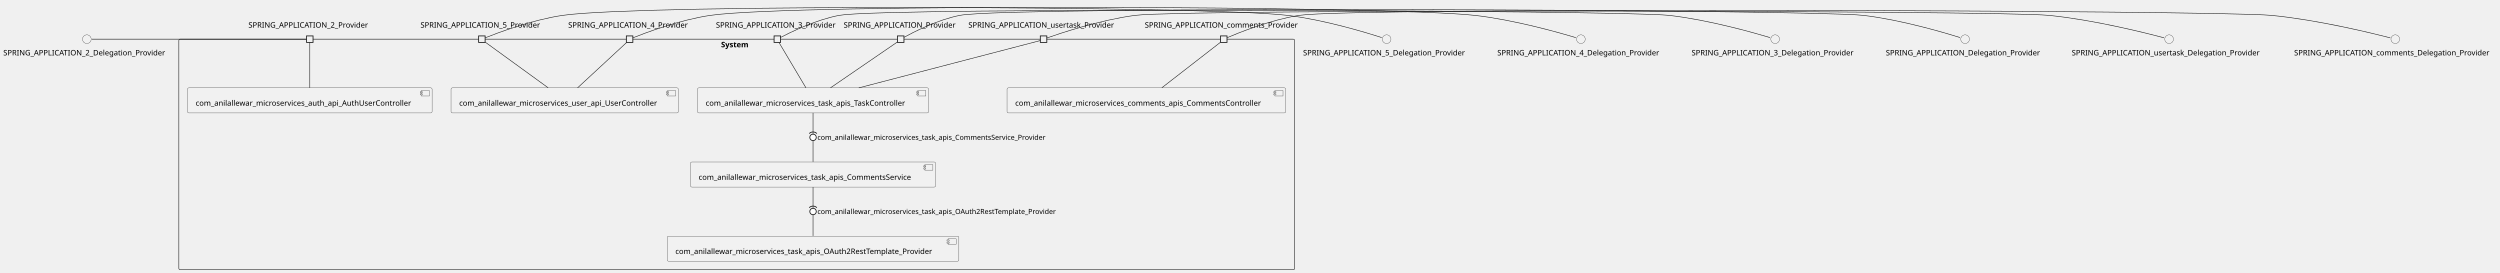
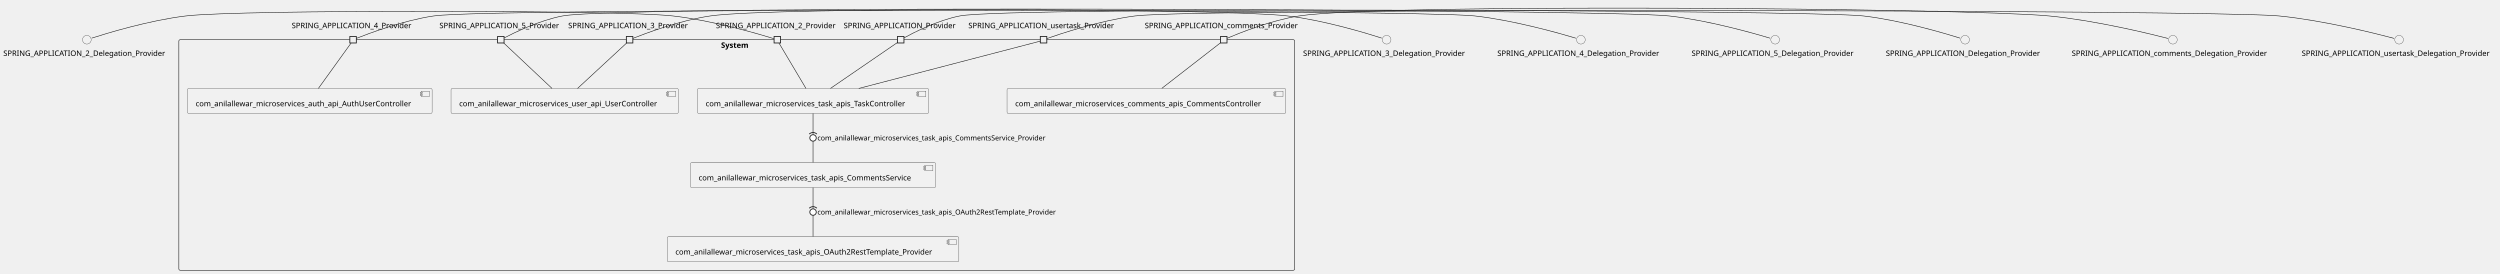
- <svg xmlns="http://www.w3.org/2000/svg" xmlns:xlink="http://www.w3.org/1999/xlink" contentStyleType="text/css" height="504px" preserveAspectRatio="none" style="width:4620px;height:504px;background:#FFFFFF;" version="1.1" viewBox="0 0 4620 504" width="4620px" zoomAndPan="magnify">
+ <svg xmlns="http://www.w3.org/2000/svg" xmlns:xlink="http://www.w3.org/1999/xlink" contentStyleType="text/css" height="505px" preserveAspectRatio="none" style="width:4620px;height:505px;background:#FFFFFF;" version="1.1" viewBox="0 0 4620 505" width="4620px" zoomAndPan="magnify">
  <defs />
  <g>
    <g id="cluster_System">
-       <rect fill="none" height="426" rx="2.5" ry="2.5" style="stroke:#181818;stroke-width:1.0;" width="2062" x="330.5" y="72.38" />
-       <text fill="#000000" font-family="sans-serif" font-size="14" font-weight="bold" lengthAdjust="spacing" textLength="58" x="1332.5" y="87.375">System</text>
+       <rect fill="none" height="426" rx="2.5" ry="2.5" style="stroke:#181818;stroke-width:1.0;" width="2062" x="330.5" y="73.42" />
+       <text fill="#000000" font-family="sans-serif" font-size="14" font-weight="bold" lengthAdjust="spacing" textLength="58" x="1332.5" y="88.415">System</text>
    </g>
    <g id="elem_com_anilallewar_microservices_auth_api_AuthUserController">
-       <a href="anilallewar-microservices-basics-spring-boot.repository#_QuNy6kr1Ee-LV52qqLbX2w" target="_top" title="anilallewar-microservices-basics-spring-boot.repository#_QuNy6kr1Ee-LV52qqLbX2w" xlink:actuate="onRequest" xlink:href="anilallewar-microservices-basics-spring-boot.repository#_QuNy6kr1Ee-LV52qqLbX2w" xlink:show="new" xlink:title="anilallewar-microservices-basics-spring-boot.repository#_QuNy6kr1Ee-LV52qqLbX2w" xlink:type="simple">
-         <rect fill="#F1F1F1" height="46.297" rx="2.5" ry="2.5" style="stroke:#181818;stroke-width:0.5;" width="452" x="346.5" y="162.38" />
-         <rect fill="#F1F1F1" height="10" style="stroke:#181818;stroke-width:0.5;" width="15" x="778.5" y="167.38" />
-         <rect fill="#F1F1F1" height="2" style="stroke:#181818;stroke-width:0.5;" width="4" x="776.5" y="169.38" />
-         <rect fill="#F1F1F1" height="2" style="stroke:#181818;stroke-width:0.5;" width="4" x="776.5" y="173.38" />
-         <text fill="#000000" font-family="sans-serif" font-size="14" lengthAdjust="spacing" textLength="412" x="361.5" y="195.375">com_anilallewar_microservices_auth_api_AuthUserController</text>
+       <a href="anilallewar-microservices-basics-spring-boot.repository#_S3nWCku-Ee-A6-x3uQying" target="_top" title="anilallewar-microservices-basics-spring-boot.repository#_S3nWCku-Ee-A6-x3uQying" xlink:actuate="onRequest" xlink:href="anilallewar-microservices-basics-spring-boot.repository#_S3nWCku-Ee-A6-x3uQying" xlink:show="new" xlink:title="anilallewar-microservices-basics-spring-boot.repository#_S3nWCku-Ee-A6-x3uQying" xlink:type="simple">
+         <rect fill="#F1F1F1" height="46.297" rx="2.5" ry="2.5" style="stroke:#181818;stroke-width:0.5;" width="452" x="346.5" y="163.42" />
+         <rect fill="#F1F1F1" height="10" style="stroke:#181818;stroke-width:0.5;" width="15" x="778.5" y="168.42" />
+         <rect fill="#F1F1F1" height="2" style="stroke:#181818;stroke-width:0.5;" width="4" x="776.5" y="170.42" />
+         <rect fill="#F1F1F1" height="2" style="stroke:#181818;stroke-width:0.5;" width="4" x="776.5" y="174.42" />
+         <text fill="#000000" font-family="sans-serif" font-size="14" lengthAdjust="spacing" textLength="412" x="361.5" y="196.415">com_anilallewar_microservices_auth_api_AuthUserController</text>
      </a>
    </g>
    <g id="elem_com_anilallewar_microservices_comments_apis_CommentsController">
-       <a href="anilallewar-microservices-basics-spring-boot.repository#_QuNy6kr1Ee-LV52qqLbX2w" target="_top" title="anilallewar-microservices-basics-spring-boot.repository#_QuNy6kr1Ee-LV52qqLbX2w" xlink:actuate="onRequest" xlink:href="anilallewar-microservices-basics-spring-boot.repository#_QuNy6kr1Ee-LV52qqLbX2w" xlink:show="new" xlink:title="anilallewar-microservices-basics-spring-boot.repository#_QuNy6kr1Ee-LV52qqLbX2w" xlink:type="simple">
-         <rect fill="#F1F1F1" height="46.297" rx="2.5" ry="2.5" style="stroke:#181818;stroke-width:0.5;" width="515" x="1861" y="162.38" />
-         <rect fill="#F1F1F1" height="10" style="stroke:#181818;stroke-width:0.5;" width="15" x="2356" y="167.38" />
-         <rect fill="#F1F1F1" height="2" style="stroke:#181818;stroke-width:0.5;" width="4" x="2354" y="169.38" />
-         <rect fill="#F1F1F1" height="2" style="stroke:#181818;stroke-width:0.5;" width="4" x="2354" y="173.38" />
-         <text fill="#000000" font-family="sans-serif" font-size="14" lengthAdjust="spacing" textLength="475" x="1876" y="195.375">com_anilallewar_microservices_comments_apis_CommentsController</text>
+       <a href="anilallewar-microservices-basics-spring-boot.repository#_S3nWCku-Ee-A6-x3uQying" target="_top" title="anilallewar-microservices-basics-spring-boot.repository#_S3nWCku-Ee-A6-x3uQying" xlink:actuate="onRequest" xlink:href="anilallewar-microservices-basics-spring-boot.repository#_S3nWCku-Ee-A6-x3uQying" xlink:show="new" xlink:title="anilallewar-microservices-basics-spring-boot.repository#_S3nWCku-Ee-A6-x3uQying" xlink:type="simple">
+         <rect fill="#F1F1F1" height="46.297" rx="2.5" ry="2.5" style="stroke:#181818;stroke-width:0.5;" width="515" x="1861" y="163.42" />
+         <rect fill="#F1F1F1" height="10" style="stroke:#181818;stroke-width:0.5;" width="15" x="2356" y="168.42" />
+         <rect fill="#F1F1F1" height="2" style="stroke:#181818;stroke-width:0.5;" width="4" x="2354" y="170.42" />
+         <rect fill="#F1F1F1" height="2" style="stroke:#181818;stroke-width:0.5;" width="4" x="2354" y="174.42" />
+         <text fill="#000000" font-family="sans-serif" font-size="14" lengthAdjust="spacing" textLength="475" x="1876" y="196.415">com_anilallewar_microservices_comments_apis_CommentsController</text>
      </a>
    </g>
    <g id="elem_com_anilallewar_microservices_task_apis_CommentsService">
-       <a href="anilallewar-microservices-basics-spring-boot.repository#_QuNy6kr1Ee-LV52qqLbX2w" target="_top" title="anilallewar-microservices-basics-spring-boot.repository#_QuNy6kr1Ee-LV52qqLbX2w" xlink:actuate="onRequest" xlink:href="anilallewar-microservices-basics-spring-boot.repository#_QuNy6kr1Ee-LV52qqLbX2w" xlink:show="new" xlink:title="anilallewar-microservices-basics-spring-boot.repository#_QuNy6kr1Ee-LV52qqLbX2w" xlink:type="simple">
-         <rect fill="#F1F1F1" height="46.297" rx="2.5" ry="2.5" style="stroke:#181818;stroke-width:0.5;" width="453" x="1276" y="299.38" />
-         <rect fill="#F1F1F1" height="10" style="stroke:#181818;stroke-width:0.5;" width="15" x="1709" y="304.38" />
-         <rect fill="#F1F1F1" height="2" style="stroke:#181818;stroke-width:0.5;" width="4" x="1707" y="306.38" />
-         <rect fill="#F1F1F1" height="2" style="stroke:#181818;stroke-width:0.5;" width="4" x="1707" y="310.38" />
-         <text fill="#000000" font-family="sans-serif" font-size="14" lengthAdjust="spacing" textLength="413" x="1291" y="332.375">com_anilallewar_microservices_task_apis_CommentsService</text>
+       <a href="anilallewar-microservices-basics-spring-boot.repository#_S3nWCku-Ee-A6-x3uQying" target="_top" title="anilallewar-microservices-basics-spring-boot.repository#_S3nWCku-Ee-A6-x3uQying" xlink:actuate="onRequest" xlink:href="anilallewar-microservices-basics-spring-boot.repository#_S3nWCku-Ee-A6-x3uQying" xlink:show="new" xlink:title="anilallewar-microservices-basics-spring-boot.repository#_S3nWCku-Ee-A6-x3uQying" xlink:type="simple">
+         <rect fill="#F1F1F1" height="46.297" rx="2.5" ry="2.5" style="stroke:#181818;stroke-width:0.5;" width="453" x="1276" y="300.42" />
+         <rect fill="#F1F1F1" height="10" style="stroke:#181818;stroke-width:0.5;" width="15" x="1709" y="305.42" />
+         <rect fill="#F1F1F1" height="2" style="stroke:#181818;stroke-width:0.5;" width="4" x="1707" y="307.42" />
+         <rect fill="#F1F1F1" height="2" style="stroke:#181818;stroke-width:0.5;" width="4" x="1707" y="311.42" />
+         <text fill="#000000" font-family="sans-serif" font-size="14" lengthAdjust="spacing" textLength="413" x="1291" y="333.415">com_anilallewar_microservices_task_apis_CommentsService</text>
      </a>
    </g>
    <g id="elem_com_anilallewar_microservices_task_apis_OAuth2RestTemplate_Provider">
-       <a href="anilallewar-microservices-basics-spring-boot.repository#_QuNy6kr1Ee-LV52qqLbX2w" target="_top" title="anilallewar-microservices-basics-spring-boot.repository#_QuNy6kr1Ee-LV52qqLbX2w" xlink:actuate="onRequest" xlink:href="anilallewar-microservices-basics-spring-boot.repository#_QuNy6kr1Ee-LV52qqLbX2w" xlink:show="new" xlink:title="anilallewar-microservices-basics-spring-boot.repository#_QuNy6kr1Ee-LV52qqLbX2w" xlink:type="simple">
-         <rect fill="#F1F1F1" height="46.297" rx="2.5" ry="2.5" style="stroke:#181818;stroke-width:0.5;" width="539" x="1233" y="436.38" />
-         <rect fill="#F1F1F1" height="10" style="stroke:#181818;stroke-width:0.5;" width="15" x="1752" y="441.38" />
-         <rect fill="#F1F1F1" height="2" style="stroke:#181818;stroke-width:0.5;" width="4" x="1750" y="443.38" />
-         <rect fill="#F1F1F1" height="2" style="stroke:#181818;stroke-width:0.5;" width="4" x="1750" y="447.38" />
-         <text fill="#000000" font-family="sans-serif" font-size="14" lengthAdjust="spacing" textLength="499" x="1248" y="469.375">com_anilallewar_microservices_task_apis_OAuth2RestTemplate_Provider</text>
+       <a href="anilallewar-microservices-basics-spring-boot.repository#_S3nWCku-Ee-A6-x3uQying" target="_top" title="anilallewar-microservices-basics-spring-boot.repository#_S3nWCku-Ee-A6-x3uQying" xlink:actuate="onRequest" xlink:href="anilallewar-microservices-basics-spring-boot.repository#_S3nWCku-Ee-A6-x3uQying" xlink:show="new" xlink:title="anilallewar-microservices-basics-spring-boot.repository#_S3nWCku-Ee-A6-x3uQying" xlink:type="simple">
+         <rect fill="#F1F1F1" height="46.297" rx="2.5" ry="2.5" style="stroke:#181818;stroke-width:0.5;" width="539" x="1233" y="437.42" />
+         <rect fill="#F1F1F1" height="10" style="stroke:#181818;stroke-width:0.5;" width="15" x="1752" y="442.42" />
+         <rect fill="#F1F1F1" height="2" style="stroke:#181818;stroke-width:0.5;" width="4" x="1750" y="444.42" />
+         <rect fill="#F1F1F1" height="2" style="stroke:#181818;stroke-width:0.5;" width="4" x="1750" y="448.42" />
+         <text fill="#000000" font-family="sans-serif" font-size="14" lengthAdjust="spacing" textLength="499" x="1248" y="470.415">com_anilallewar_microservices_task_apis_OAuth2RestTemplate_Provider</text>
      </a>
    </g>
    <g id="elem_com_anilallewar_microservices_task_apis_TaskController">
-       <a href="anilallewar-microservices-basics-spring-boot.repository#_QuNy6kr1Ee-LV52qqLbX2w" target="_top" title="anilallewar-microservices-basics-spring-boot.repository#_QuNy6kr1Ee-LV52qqLbX2w" xlink:actuate="onRequest" xlink:href="anilallewar-microservices-basics-spring-boot.repository#_QuNy6kr1Ee-LV52qqLbX2w" xlink:show="new" xlink:title="anilallewar-microservices-basics-spring-boot.repository#_QuNy6kr1Ee-LV52qqLbX2w" xlink:type="simple">
-         <rect fill="#F1F1F1" height="46.297" rx="2.5" ry="2.5" style="stroke:#181818;stroke-width:0.5;" width="427" x="1289" y="162.38" />
-         <rect fill="#F1F1F1" height="10" style="stroke:#181818;stroke-width:0.5;" width="15" x="1696" y="167.38" />
-         <rect fill="#F1F1F1" height="2" style="stroke:#181818;stroke-width:0.5;" width="4" x="1694" y="169.38" />
-         <rect fill="#F1F1F1" height="2" style="stroke:#181818;stroke-width:0.5;" width="4" x="1694" y="173.38" />
-         <text fill="#000000" font-family="sans-serif" font-size="14" lengthAdjust="spacing" textLength="387" x="1304" y="195.375">com_anilallewar_microservices_task_apis_TaskController</text>
+       <a href="anilallewar-microservices-basics-spring-boot.repository#_S3nWCku-Ee-A6-x3uQying" target="_top" title="anilallewar-microservices-basics-spring-boot.repository#_S3nWCku-Ee-A6-x3uQying" xlink:actuate="onRequest" xlink:href="anilallewar-microservices-basics-spring-boot.repository#_S3nWCku-Ee-A6-x3uQying" xlink:show="new" xlink:title="anilallewar-microservices-basics-spring-boot.repository#_S3nWCku-Ee-A6-x3uQying" xlink:type="simple">
+         <rect fill="#F1F1F1" height="46.297" rx="2.5" ry="2.5" style="stroke:#181818;stroke-width:0.5;" width="427" x="1289" y="163.42" />
+         <rect fill="#F1F1F1" height="10" style="stroke:#181818;stroke-width:0.5;" width="15" x="1696" y="168.42" />
+         <rect fill="#F1F1F1" height="2" style="stroke:#181818;stroke-width:0.5;" width="4" x="1694" y="170.42" />
+         <rect fill="#F1F1F1" height="2" style="stroke:#181818;stroke-width:0.5;" width="4" x="1694" y="174.42" />
+         <text fill="#000000" font-family="sans-serif" font-size="14" lengthAdjust="spacing" textLength="387" x="1304" y="196.415">com_anilallewar_microservices_task_apis_TaskController</text>
      </a>
    </g>
    <g id="elem_com_anilallewar_microservices_user_api_UserController">
-       <a href="anilallewar-microservices-basics-spring-boot.repository#_QuNy6kr1Ee-LV52qqLbX2w" target="_top" title="anilallewar-microservices-basics-spring-boot.repository#_QuNy6kr1Ee-LV52qqLbX2w" xlink:actuate="onRequest" xlink:href="anilallewar-microservices-basics-spring-boot.repository#_QuNy6kr1Ee-LV52qqLbX2w" xlink:show="new" xlink:title="anilallewar-microservices-basics-spring-boot.repository#_QuNy6kr1Ee-LV52qqLbX2w" xlink:type="simple">
-         <rect fill="#F1F1F1" height="46.297" rx="2.5" ry="2.5" style="stroke:#181818;stroke-width:0.5;" width="420" x="833.5" y="162.38" />
-         <rect fill="#F1F1F1" height="10" style="stroke:#181818;stroke-width:0.5;" width="15" x="1233.5" y="167.38" />
-         <rect fill="#F1F1F1" height="2" style="stroke:#181818;stroke-width:0.5;" width="4" x="1231.5" y="169.38" />
-         <rect fill="#F1F1F1" height="2" style="stroke:#181818;stroke-width:0.5;" width="4" x="1231.5" y="173.38" />
-         <text fill="#000000" font-family="sans-serif" font-size="14" lengthAdjust="spacing" textLength="380" x="848.5" y="195.375">com_anilallewar_microservices_user_api_UserController</text>
+       <a href="anilallewar-microservices-basics-spring-boot.repository#_S3nWCku-Ee-A6-x3uQying" target="_top" title="anilallewar-microservices-basics-spring-boot.repository#_S3nWCku-Ee-A6-x3uQying" xlink:actuate="onRequest" xlink:href="anilallewar-microservices-basics-spring-boot.repository#_S3nWCku-Ee-A6-x3uQying" xlink:show="new" xlink:title="anilallewar-microservices-basics-spring-boot.repository#_S3nWCku-Ee-A6-x3uQying" xlink:type="simple">
+         <rect fill="#F1F1F1" height="46.297" rx="2.5" ry="2.5" style="stroke:#181818;stroke-width:0.5;" width="420" x="833.5" y="163.42" />
+         <rect fill="#F1F1F1" height="10" style="stroke:#181818;stroke-width:0.5;" width="15" x="1233.5" y="168.42" />
+         <rect fill="#F1F1F1" height="2" style="stroke:#181818;stroke-width:0.5;" width="4" x="1231.5" y="170.42" />
+         <rect fill="#F1F1F1" height="2" style="stroke:#181818;stroke-width:0.5;" width="4" x="1231.5" y="174.42" />
+         <text fill="#000000" font-family="sans-serif" font-size="14" lengthAdjust="spacing" textLength="380" x="848.5" y="196.415">com_anilallewar_microservices_user_api_UserController</text>
      </a>
    </g>
-     <text fill="#000000" font-family="sans-serif" font-size="14" lengthAdjust="spacing" textLength="227" x="459" y="51.078">SPRING_APPLICATION_2_Provider</text>
-     <rect fill="#F1F1F1" height="12" style="stroke:#181818;stroke-width:1.5;" width="12" x="566.5" y="66.38" />
-     <text fill="#000000" font-family="sans-serif" font-size="14" lengthAdjust="spacing" textLength="227" x="1323" y="51.078">SPRING_APPLICATION_3_Provider</text>
-     <rect fill="#F1F1F1" height="12" style="stroke:#181818;stroke-width:1.5;" width="12" x="1430.5" y="66.38" />
-     <text fill="#000000" font-family="sans-serif" font-size="14" lengthAdjust="spacing" textLength="227" x="1050" y="51.078">SPRING_APPLICATION_4_Provider</text>
-     <rect fill="#F1F1F1" height="12" style="stroke:#181818;stroke-width:1.5;" width="12" x="1157.5" y="66.38" />
-     <text fill="#000000" font-family="sans-serif" font-size="14" lengthAdjust="spacing" textLength="227" x="777" y="51.078">SPRING_APPLICATION_5_Provider</text>
-     <rect fill="#F1F1F1" height="12" style="stroke:#181818;stroke-width:1.5;" width="12" x="884.5" y="66.38" />
-     <text fill="#000000" font-family="sans-serif" font-size="14" lengthAdjust="spacing" textLength="211" x="1559" y="51.078">SPRING_APPLICATION_Provider</text>
-     <rect fill="#F1F1F1" height="12" style="stroke:#181818;stroke-width:1.5;" width="12" x="1658.5" y="66.38" />
-     <text fill="#000000" font-family="sans-serif" font-size="14" lengthAdjust="spacing" textLength="292" x="2115.5" y="51.078">SPRING_APPLICATION_comments_Provider</text>
-     <rect fill="#F1F1F1" height="12" style="stroke:#181818;stroke-width:1.5;" width="12" x="2255.5" y="66.38" />
-     <text fill="#000000" font-family="sans-serif" font-size="14" lengthAdjust="spacing" textLength="278" x="1789.5" y="51.078">SPRING_APPLICATION_usertask_Provider</text>
-     <rect fill="#F1F1F1" height="12" style="stroke:#181818;stroke-width:1.5;" width="12" x="1922.5" y="66.38" />
+     <text fill="#000000" font-family="sans-serif" font-size="14" lengthAdjust="spacing" textLength="227" x="1323" y="52.118">SPRING_APPLICATION_2_Provider</text>
+     <rect fill="#F1F1F1" height="12" style="stroke:#181818;stroke-width:1.5;" width="12" x="1430.5" y="67.42" />
+     <text fill="#000000" font-family="sans-serif" font-size="14" lengthAdjust="spacing" textLength="227" x="1050" y="52.118">SPRING_APPLICATION_3_Provider</text>
+     <rect fill="#F1F1F1" height="12" style="stroke:#181818;stroke-width:1.5;" width="12" x="1157.5" y="67.42" />
+     <text fill="#000000" font-family="sans-serif" font-size="14" lengthAdjust="spacing" textLength="227" x="539" y="52.118">SPRING_APPLICATION_4_Provider</text>
+     <rect fill="#F1F1F1" height="12" style="stroke:#181818;stroke-width:1.5;" width="12" x="646.5" y="67.42" />
+     <text fill="#000000" font-family="sans-serif" font-size="14" lengthAdjust="spacing" textLength="227" x="812" y="52.118">SPRING_APPLICATION_5_Provider</text>
+     <rect fill="#F1F1F1" height="12" style="stroke:#181818;stroke-width:1.5;" width="12" x="919.5" y="67.42" />
+     <text fill="#000000" font-family="sans-serif" font-size="14" lengthAdjust="spacing" textLength="211" x="1559" y="52.118">SPRING_APPLICATION_Provider</text>
+     <rect fill="#F1F1F1" height="12" style="stroke:#181818;stroke-width:1.5;" width="12" x="1658.5" y="67.42" />
+     <text fill="#000000" font-family="sans-serif" font-size="14" lengthAdjust="spacing" textLength="292" x="2115.5" y="52.118">SPRING_APPLICATION_comments_Provider</text>
+     <rect fill="#F1F1F1" height="12" style="stroke:#181818;stroke-width:1.5;" width="12" x="2255.5" y="67.42" />
+     <text fill="#000000" font-family="sans-serif" font-size="14" lengthAdjust="spacing" textLength="278" x="1789.5" y="52.118">SPRING_APPLICATION_usertask_Provider</text>
+     <rect fill="#F1F1F1" height="12" style="stroke:#181818;stroke-width:1.5;" width="12" x="1922.5" y="67.42" />
    <g id="elem_SPRING_APPLICATION_2_Delegation_Provider">
-       <ellipse cx="160.5" cy="72.38" fill="#F1F1F1" rx="8" ry="8" style="stroke:#181818;stroke-width:0.5;" />
-       <text fill="#000000" font-family="sans-serif" font-size="14" lengthAdjust="spacing" textLength="309" x="6" y="102.375">SPRING_APPLICATION_2_Delegation_Provider</text>
+       <ellipse cx="160.5" cy="73.42" fill="#F1F1F1" rx="8" ry="8" style="stroke:#181818;stroke-width:0.5;" />
+       <text fill="#000000" font-family="sans-serif" font-size="14" lengthAdjust="spacing" textLength="309" x="6" y="103.415">SPRING_APPLICATION_2_Delegation_Provider</text>
    </g>
    <g id="elem_SPRING_APPLICATION_3_Delegation_Provider">
-       <ellipse cx="3280.5" cy="72.38" fill="#F1F1F1" rx="8" ry="8" style="stroke:#181818;stroke-width:0.5;" />
-       <text fill="#000000" font-family="sans-serif" font-size="14" lengthAdjust="spacing" textLength="309" x="3126" y="102.375">SPRING_APPLICATION_3_Delegation_Provider</text>
+       <ellipse cx="2562.5" cy="73.42" fill="#F1F1F1" rx="8" ry="8" style="stroke:#181818;stroke-width:0.5;" />
+       <text fill="#000000" font-family="sans-serif" font-size="14" lengthAdjust="spacing" textLength="309" x="2408" y="103.415">SPRING_APPLICATION_3_Delegation_Provider</text>
    </g>
    <g id="elem_SPRING_APPLICATION_4_Delegation_Provider">
-       <ellipse cx="2921.5" cy="72.38" fill="#F1F1F1" rx="8" ry="8" style="stroke:#181818;stroke-width:0.5;" />
-       <text fill="#000000" font-family="sans-serif" font-size="14" lengthAdjust="spacing" textLength="309" x="2767" y="102.375">SPRING_APPLICATION_4_Delegation_Provider</text>
+       <ellipse cx="2921.5" cy="73.42" fill="#F1F1F1" rx="8" ry="8" style="stroke:#181818;stroke-width:0.5;" />
+       <text fill="#000000" font-family="sans-serif" font-size="14" lengthAdjust="spacing" textLength="309" x="2767" y="103.415">SPRING_APPLICATION_4_Delegation_Provider</text>
    </g>
    <g id="elem_SPRING_APPLICATION_5_Delegation_Provider">
-       <ellipse cx="2562.5" cy="72.38" fill="#F1F1F1" rx="8" ry="8" style="stroke:#181818;stroke-width:0.5;" />
-       <text fill="#000000" font-family="sans-serif" font-size="14" lengthAdjust="spacing" textLength="309" x="2408" y="102.375">SPRING_APPLICATION_5_Delegation_Provider</text>
+       <ellipse cx="3280.5" cy="73.42" fill="#F1F1F1" rx="8" ry="8" style="stroke:#181818;stroke-width:0.5;" />
+       <text fill="#000000" font-family="sans-serif" font-size="14" lengthAdjust="spacing" textLength="309" x="3126" y="103.415">SPRING_APPLICATION_5_Delegation_Provider</text>
    </g>
    <g id="elem_SPRING_APPLICATION_Delegation_Provider">
-       <ellipse cx="3631.5" cy="72.38" fill="#F1F1F1" rx="8" ry="8" style="stroke:#181818;stroke-width:0.5;" />
-       <text fill="#000000" font-family="sans-serif" font-size="14" lengthAdjust="spacing" textLength="293" x="3485" y="102.375">SPRING_APPLICATION_Delegation_Provider</text>
+       <ellipse cx="3631.5" cy="73.42" fill="#F1F1F1" rx="8" ry="8" style="stroke:#181818;stroke-width:0.5;" />
+       <text fill="#000000" font-family="sans-serif" font-size="14" lengthAdjust="spacing" textLength="293" x="3485" y="103.415">SPRING_APPLICATION_Delegation_Provider</text>
    </g>
    <g id="elem_SPRING_APPLICATION_comments_Delegation_Provider">
-       <ellipse cx="4426.5" cy="72.38" fill="#F1F1F1" rx="8" ry="8" style="stroke:#181818;stroke-width:0.5;" />
-       <text fill="#000000" font-family="sans-serif" font-size="14" lengthAdjust="spacing" textLength="374" x="4239.5" y="102.375">SPRING_APPLICATION_comments_Delegation_Provider</text>
+       <ellipse cx="4015.5" cy="73.42" fill="#F1F1F1" rx="8" ry="8" style="stroke:#181818;stroke-width:0.5;" />
+       <text fill="#000000" font-family="sans-serif" font-size="14" lengthAdjust="spacing" textLength="374" x="3828.5" y="103.415">SPRING_APPLICATION_comments_Delegation_Provider</text>
    </g>
    <g id="elem_SPRING_APPLICATION_usertask_Delegation_Provider">
-       <ellipse cx="4008.5" cy="72.38" fill="#F1F1F1" rx="8" ry="8" style="stroke:#181818;stroke-width:0.5;" />
-       <text fill="#000000" font-family="sans-serif" font-size="14" lengthAdjust="spacing" textLength="360" x="3828.5" y="102.375">SPRING_APPLICATION_usertask_Delegation_Provider</text>
+       <ellipse cx="4433.5" cy="73.42" fill="#F1F1F1" rx="8" ry="8" style="stroke:#181818;stroke-width:0.5;" />
+       <text fill="#000000" font-family="sans-serif" font-size="14" lengthAdjust="spacing" textLength="360" x="4253.5" y="103.415">SPRING_APPLICATION_usertask_Delegation_Provider</text>
    </g>
    <g id="link_SPRING_APPLICATION_2_Delegation_Provider_SPRING_APPLICATION_2_Provider">
-       <path d="M169.69,72.38 C223.3,72.38 523.27,72.38 566.35,72.38 " fill="none" id="SPRING_APPLICATION_2_Delegation_Provider-SPRING_APPLICATION_2_Provider" style="stroke:#181818;stroke-width:1.0;" />
+       <path d="M169.53,70.45 C195.97,61.93 275.68,37.5 344,29.42 C443.2,17.69 1143.73,18.28 1243,29.42 C1317.98,37.84 1406.28,64.05 1430.24,71.46 " fill="none" id="SPRING_APPLICATION_2_Delegation_Provider-SPRING_APPLICATION_2_Provider" style="stroke:#181818;stroke-width:1.0;" />
    </g>
-     <g id="link_SPRING_APPLICATION_2_Provider_com_anilallewar_microservices_auth_api_AuthUserController">
-       <path d="M572.5,78.44 C572.5,93.03 572.5,135.84 572.5,162.36 " fill="none" id="SPRING_APPLICATION_2_Provider-com_anilallewar_microservices_auth_api_AuthUserController" style="stroke:#181818;stroke-width:1.0;" />
+     <g id="link_SPRING_APPLICATION_2_Provider_com_anilallewar_microservices_task_apis_TaskController">
+       <path d="M1439.51,79.48 C1448.18,94.07 1473.64,136.88 1489.41,163.4 " fill="none" id="SPRING_APPLICATION_2_Provider-com_anilallewar_microservices_task_apis_TaskController" style="stroke:#181818;stroke-width:1.0;" />
    </g>
    <g id="link_SPRING_APPLICATION_3_Delegation_Provider_SPRING_APPLICATION_3_Provider">
-       <path d="M3271.22,69.53 C3243.27,61.12 3157.32,36.49 3084,28.38 C2999.35,19.02 1634.74,12.84 1551,28.38 C1507.66,36.42 1459.55,60.23 1442.72,69.04 " fill="none" id="SPRING_APPLICATION_3_Delegation_Provider-SPRING_APPLICATION_3_Provider" style="stroke:#181818;stroke-width:1.0;" />
+       <path d="M2553.47,70.45 C2527.03,61.93 2447.32,37.5 2379,29.42 C2261.37,15.51 1430.23,12.53 1313,29.42 C1255.69,37.68 1189.73,62.88 1169.62,70.92 " fill="none" id="SPRING_APPLICATION_3_Delegation_Provider-SPRING_APPLICATION_3_Provider" style="stroke:#181818;stroke-width:1.0;" />
    </g>
-     <g id="link_SPRING_APPLICATION_3_Provider_com_anilallewar_microservices_task_apis_TaskController">
-       <path d="M1439.51,78.44 C1448.18,93.03 1473.64,135.84 1489.41,162.36 " fill="none" id="SPRING_APPLICATION_3_Provider-com_anilallewar_microservices_task_apis_TaskController" style="stroke:#181818;stroke-width:1.0;" />
+     <g id="link_SPRING_APPLICATION_3_Provider_com_anilallewar_microservices_user_api_UserController">
+       <path d="M1158.03,79.48 C1142.26,94.07 1095.98,136.88 1067.31,163.4 " fill="none" id="SPRING_APPLICATION_3_Provider-com_anilallewar_microservices_user_api_UserController" style="stroke:#181818;stroke-width:1.0;" />
    </g>
    <g id="link_SPRING_APPLICATION_4_Delegation_Provider_SPRING_APPLICATION_4_Provider">
-       <path d="M2912.22,69.53 C2884.27,61.12 2798.32,36.49 2725,28.38 C2569.06,11.13 1468.28,6 1313,28.38 C1255.69,36.64 1189.73,61.84 1169.62,69.88 " fill="none" id="SPRING_APPLICATION_4_Delegation_Provider-SPRING_APPLICATION_4_Provider" style="stroke:#181818;stroke-width:1.0;" />
+       <path d="M2912.22,70.57 C2884.27,62.16 2798.32,37.53 2725,29.42 C2618.81,17.68 907.74,14.18 802,29.42 C744.69,37.68 678.73,62.88 658.62,70.92 " fill="none" id="SPRING_APPLICATION_4_Delegation_Provider-SPRING_APPLICATION_4_Provider" style="stroke:#181818;stroke-width:1.0;" />
    </g>
-     <g id="link_SPRING_APPLICATION_4_Provider_com_anilallewar_microservices_user_api_UserController">
-       <path d="M1158.03,78.44 C1142.26,93.03 1095.98,135.84 1067.31,162.36 " fill="none" id="SPRING_APPLICATION_4_Provider-com_anilallewar_microservices_user_api_UserController" style="stroke:#181818;stroke-width:1.0;" />
+     <g id="link_SPRING_APPLICATION_4_Provider_com_anilallewar_microservices_auth_api_AuthUserController">
+       <path d="M648.85,79.48 C638.34,94.07 607.49,136.88 588.37,163.4 " fill="none" id="SPRING_APPLICATION_4_Provider-com_anilallewar_microservices_auth_api_AuthUserController" style="stroke:#181818;stroke-width:1.0;" />
    </g>
    <g id="link_SPRING_APPLICATION_5_Delegation_Provider_SPRING_APPLICATION_5_Provider">
-       <path d="M2553.47,69.41 C2527.03,60.89 2447.32,36.46 2379,28.38 C2231.25,10.91 1187.26,7.16 1040,28.38 C982.69,36.64 916.73,61.84 896.62,69.88 " fill="none" id="SPRING_APPLICATION_5_Delegation_Provider-SPRING_APPLICATION_5_Provider" style="stroke:#181818;stroke-width:1.0;" />
+       <path d="M3271.22,70.57 C3243.27,62.16 3157.32,37.53 3084,29.42 C2971.13,16.94 1151.65,8.71 1040,29.42 C996.66,37.46 948.55,61.27 931.72,70.08 " fill="none" id="SPRING_APPLICATION_5_Delegation_Provider-SPRING_APPLICATION_5_Provider" style="stroke:#181818;stroke-width:1.0;" />
    </g>
    <g id="link_SPRING_APPLICATION_5_Provider_com_anilallewar_microservices_user_api_UserController">
-       <path d="M896.69,77.87 C915.97,91.86 975.93,135.36 1012.99,162.24 " fill="none" id="SPRING_APPLICATION_5_Provider-com_anilallewar_microservices_user_api_UserController" style="stroke:#181818;stroke-width:1.0;" />
+       <path d="M930.88,79.48 C946.39,94.07 991.89,136.88 1020.09,163.4 " fill="none" id="SPRING_APPLICATION_5_Provider-com_anilallewar_microservices_user_api_UserController" style="stroke:#181818;stroke-width:1.0;" />
    </g>
    <g id="link_SPRING_APPLICATION_Delegation_Provider_SPRING_APPLICATION_Provider">
-       <path d="M3622.22,69.41 C3595.04,60.89 3513.11,36.45 3443,28.38 C3350.89,17.77 1865.04,10.77 1774,28.38 C1732.56,36.39 1686.91,60 1670.66,68.92 " fill="none" id="SPRING_APPLICATION_Delegation_Provider-SPRING_APPLICATION_Provider" style="stroke:#181818;stroke-width:1.0;" />
+       <path d="M3622.22,70.45 C3595.04,61.93 3513.11,37.49 3443,29.42 C3350.89,18.81 1865.04,11.81 1774,29.42 C1732.56,37.43 1686.91,61.04 1670.66,69.96 " fill="none" id="SPRING_APPLICATION_Delegation_Provider-SPRING_APPLICATION_Provider" style="stroke:#181818;stroke-width:1.0;" />
    </g>
    <g id="link_SPRING_APPLICATION_Provider_com_anilallewar_microservices_task_apis_TaskController">
-       <path d="M1658.35,77.6 C1638.35,91.3 1574.21,135.25 1534.72,162.3 " fill="none" id="SPRING_APPLICATION_Provider-com_anilallewar_microservices_task_apis_TaskController" style="stroke:#181818;stroke-width:1.0;" />
+       <path d="M1658.35,78.64 C1638.35,92.34 1574.21,136.29 1534.72,163.34 " fill="none" id="SPRING_APPLICATION_Provider-com_anilallewar_microservices_task_apis_TaskController" style="stroke:#181818;stroke-width:1.0;" />
    </g>
    <g id="link_SPRING_APPLICATION_comments_Delegation_Provider_SPRING_APPLICATION_comments_Provider">
-       <path d="M4417.41,69.99 C4386.69,62.06 4283.83,36.63 4197,28.38 C4097.67,18.94 2499.62,13.2 2401,28.38 C2347.79,36.57 2287.04,61.37 2267.73,69.65 " fill="none" id="SPRING_APPLICATION_comments_Delegation_Provider-SPRING_APPLICATION_comments_Provider" style="stroke:#181818;stroke-width:1.0;" />
+       <path d="M4006.41,71.03 C3975.69,63.1 3872.83,37.67 3786,29.42 C3632.8,14.87 2553.1,6 2401,29.42 C2347.79,37.61 2287.04,62.41 2267.73,70.69 " fill="none" id="SPRING_APPLICATION_comments_Delegation_Provider-SPRING_APPLICATION_comments_Provider" style="stroke:#181818;stroke-width:1.0;" />
    </g>
    <g id="link_SPRING_APPLICATION_comments_Provider_com_anilallewar_microservices_comments_apis_CommentsController">
-       <path d="M2255.36,78.15 C2236.97,92.42 2181.51,135.47 2147.09,162.18 " fill="none" id="SPRING_APPLICATION_comments_Provider-com_anilallewar_microservices_comments_apis_CommentsController" style="stroke:#181818;stroke-width:1.0;" />
+       <path d="M2255.36,79.19 C2236.97,93.46 2181.51,136.51 2147.09,163.22 " fill="none" id="SPRING_APPLICATION_comments_Provider-com_anilallewar_microservices_comments_apis_CommentsController" style="stroke:#181818;stroke-width:1.0;" />
    </g>
    <g id="link_SPRING_APPLICATION_usertask_Delegation_Provider_SPRING_APPLICATION_usertask_Provider">
-       <path d="M3999.27,69.88 C3969,61.82 3869.86,36.59 3786,28.38 C3692.67,19.24 2191.02,16.5 2098,28.38 C2032.56,36.74 1956.27,62.54 1934.55,70.21 " fill="none" id="SPRING_APPLICATION_usertask_Delegation_Provider-SPRING_APPLICATION_usertask_Provider" style="stroke:#181818;stroke-width:1.0;" />
+       <path d="M4424.27,70.92 C4394,62.86 4294.86,37.63 4211,29.42 C4094.17,17.98 2214.44,14.55 2098,29.42 C2032.56,37.78 1956.27,63.58 1934.55,71.25 " fill="none" id="SPRING_APPLICATION_usertask_Delegation_Provider-SPRING_APPLICATION_usertask_Provider" style="stroke:#181818;stroke-width:1.0;" />
    </g>
    <g id="link_SPRING_APPLICATION_usertask_Provider_com_anilallewar_microservices_task_apis_TaskController">
-       <path d="M1922.48,74.95 C1886.63,84.29 1699.09,133.16 1587.1,162.34 " fill="none" id="SPRING_APPLICATION_usertask_Provider-com_anilallewar_microservices_task_apis_TaskController" style="stroke:#181818;stroke-width:1.0;" />
+       <path d="M1922.48,75.99 C1886.63,85.33 1699.09,134.2 1587.1,163.38 " fill="none" id="SPRING_APPLICATION_usertask_Provider-com_anilallewar_microservices_task_apis_TaskController" style="stroke:#181818;stroke-width:1.0;" />
    </g>
    <g id="link_com_anilallewar_microservices_task_apis_TaskController_com_anilallewar_microservices_task_apis_CommentsService">
-       <path d="M1502.5,208.67 C1502.5,233.69 1502.5,274.03 1502.5,299.05 " fill="none" id="com_anilallewar_microservices_task_apis_TaskController-com_anilallewar_microservices_task_apis_CommentsService" style="stroke:#181818;stroke-width:1.0;" />
-       <text fill="#000000" font-family="sans-serif" font-size="13" lengthAdjust="spacing" textLength="447" x="1510.5" y="258.447">com_anilallewar_microservices_task_apis_CommentsService_Provider</text>
-       <path d="M1509.571,246.789 A10,10 0 0 0 1495.429 246.789" fill="none" style="stroke:#181818;stroke-width:1.5;" />
-       <ellipse cx="1502.5" cy="253.86" fill="#FFFFFF" rx="6" ry="6" style="stroke:#181818;stroke-width:1.5;" />
+       <path d="M1502.5,209.71 C1502.5,234.73 1502.5,275.07 1502.5,300.09 " fill="none" id="com_anilallewar_microservices_task_apis_TaskController-com_anilallewar_microservices_task_apis_CommentsService" style="stroke:#181818;stroke-width:1.0;" />
+       <text fill="#000000" font-family="sans-serif" font-size="13" lengthAdjust="spacing" textLength="447" x="1510.5" y="259.487">com_anilallewar_microservices_task_apis_CommentsService_Provider</text>
+       <path d="M1509.571,247.829 A10,10 0 0 0 1495.429 247.829" fill="none" style="stroke:#181818;stroke-width:1.5;" />
+       <ellipse cx="1502.5" cy="254.9" fill="#FFFFFF" rx="6" ry="6" style="stroke:#181818;stroke-width:1.5;" />
    </g>
    <g id="link_com_anilallewar_microservices_task_apis_CommentsService_com_anilallewar_microservices_task_apis_OAuth2RestTemplate_Provider">
-       <path d="M1502.5,345.67 C1502.5,370.69 1502.5,411.03 1502.5,436.05 " fill="none" id="com_anilallewar_microservices_task_apis_CommentsService-com_anilallewar_microservices_task_apis_OAuth2RestTemplate_Provider" style="stroke:#181818;stroke-width:1.0;" />
-       <text fill="#000000" font-family="sans-serif" font-size="13" lengthAdjust="spacing" textLength="465" x="1510.5" y="395.447">com_anilallewar_microservices_task_apis_OAuth2RestTemplate_Provider</text>
-       <path d="M1509.571,383.789 A10,10 0 0 0 1495.429 383.789" fill="none" style="stroke:#181818;stroke-width:1.5;" />
-       <ellipse cx="1502.5" cy="390.86" fill="#FFFFFF" rx="6" ry="6" style="stroke:#181818;stroke-width:1.5;" />
+       <path d="M1502.5,346.71 C1502.5,371.73 1502.5,412.07 1502.5,437.09 " fill="none" id="com_anilallewar_microservices_task_apis_CommentsService-com_anilallewar_microservices_task_apis_OAuth2RestTemplate_Provider" style="stroke:#181818;stroke-width:1.0;" />
+       <text fill="#000000" font-family="sans-serif" font-size="13" lengthAdjust="spacing" textLength="465" x="1510.5" y="396.487">com_anilallewar_microservices_task_apis_OAuth2RestTemplate_Provider</text>
+       <path d="M1509.571,384.829 A10,10 0 0 0 1495.429 384.829" fill="none" style="stroke:#181818;stroke-width:1.5;" />
+       <ellipse cx="1502.5" cy="391.9" fill="#FFFFFF" rx="6" ry="6" style="stroke:#181818;stroke-width:1.5;" />
    </g>
  </g>
</svg>
